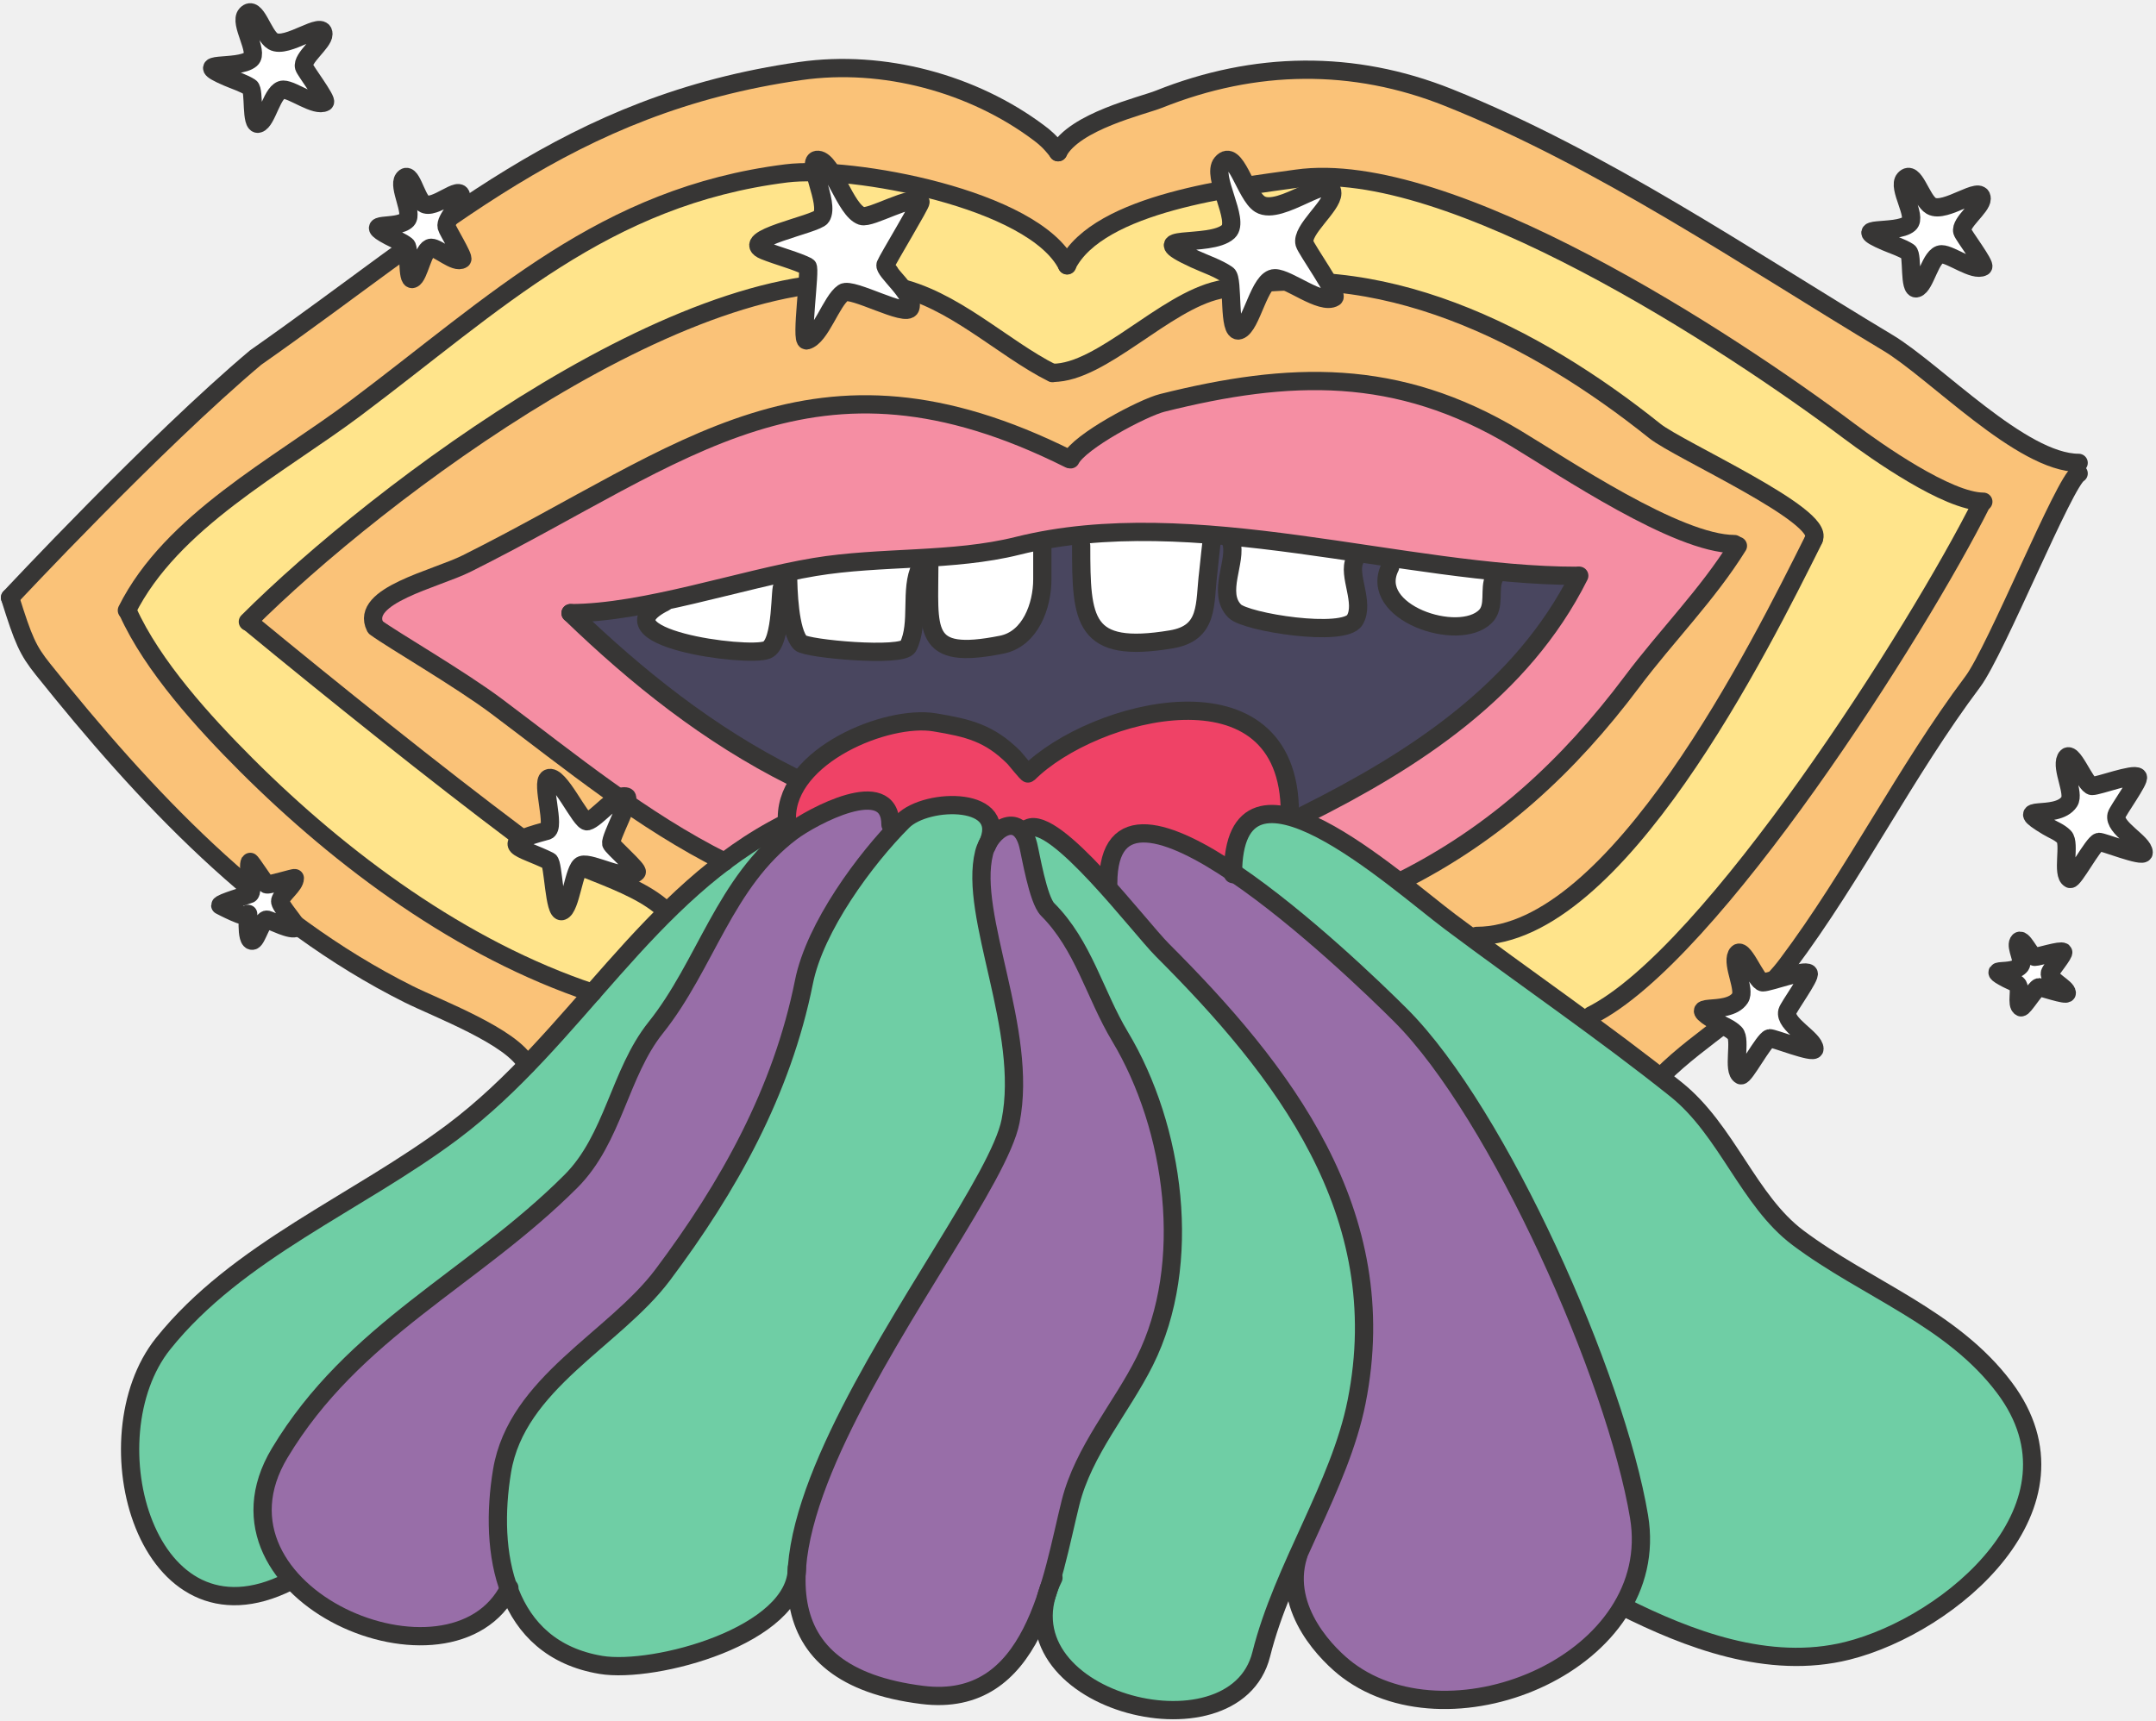
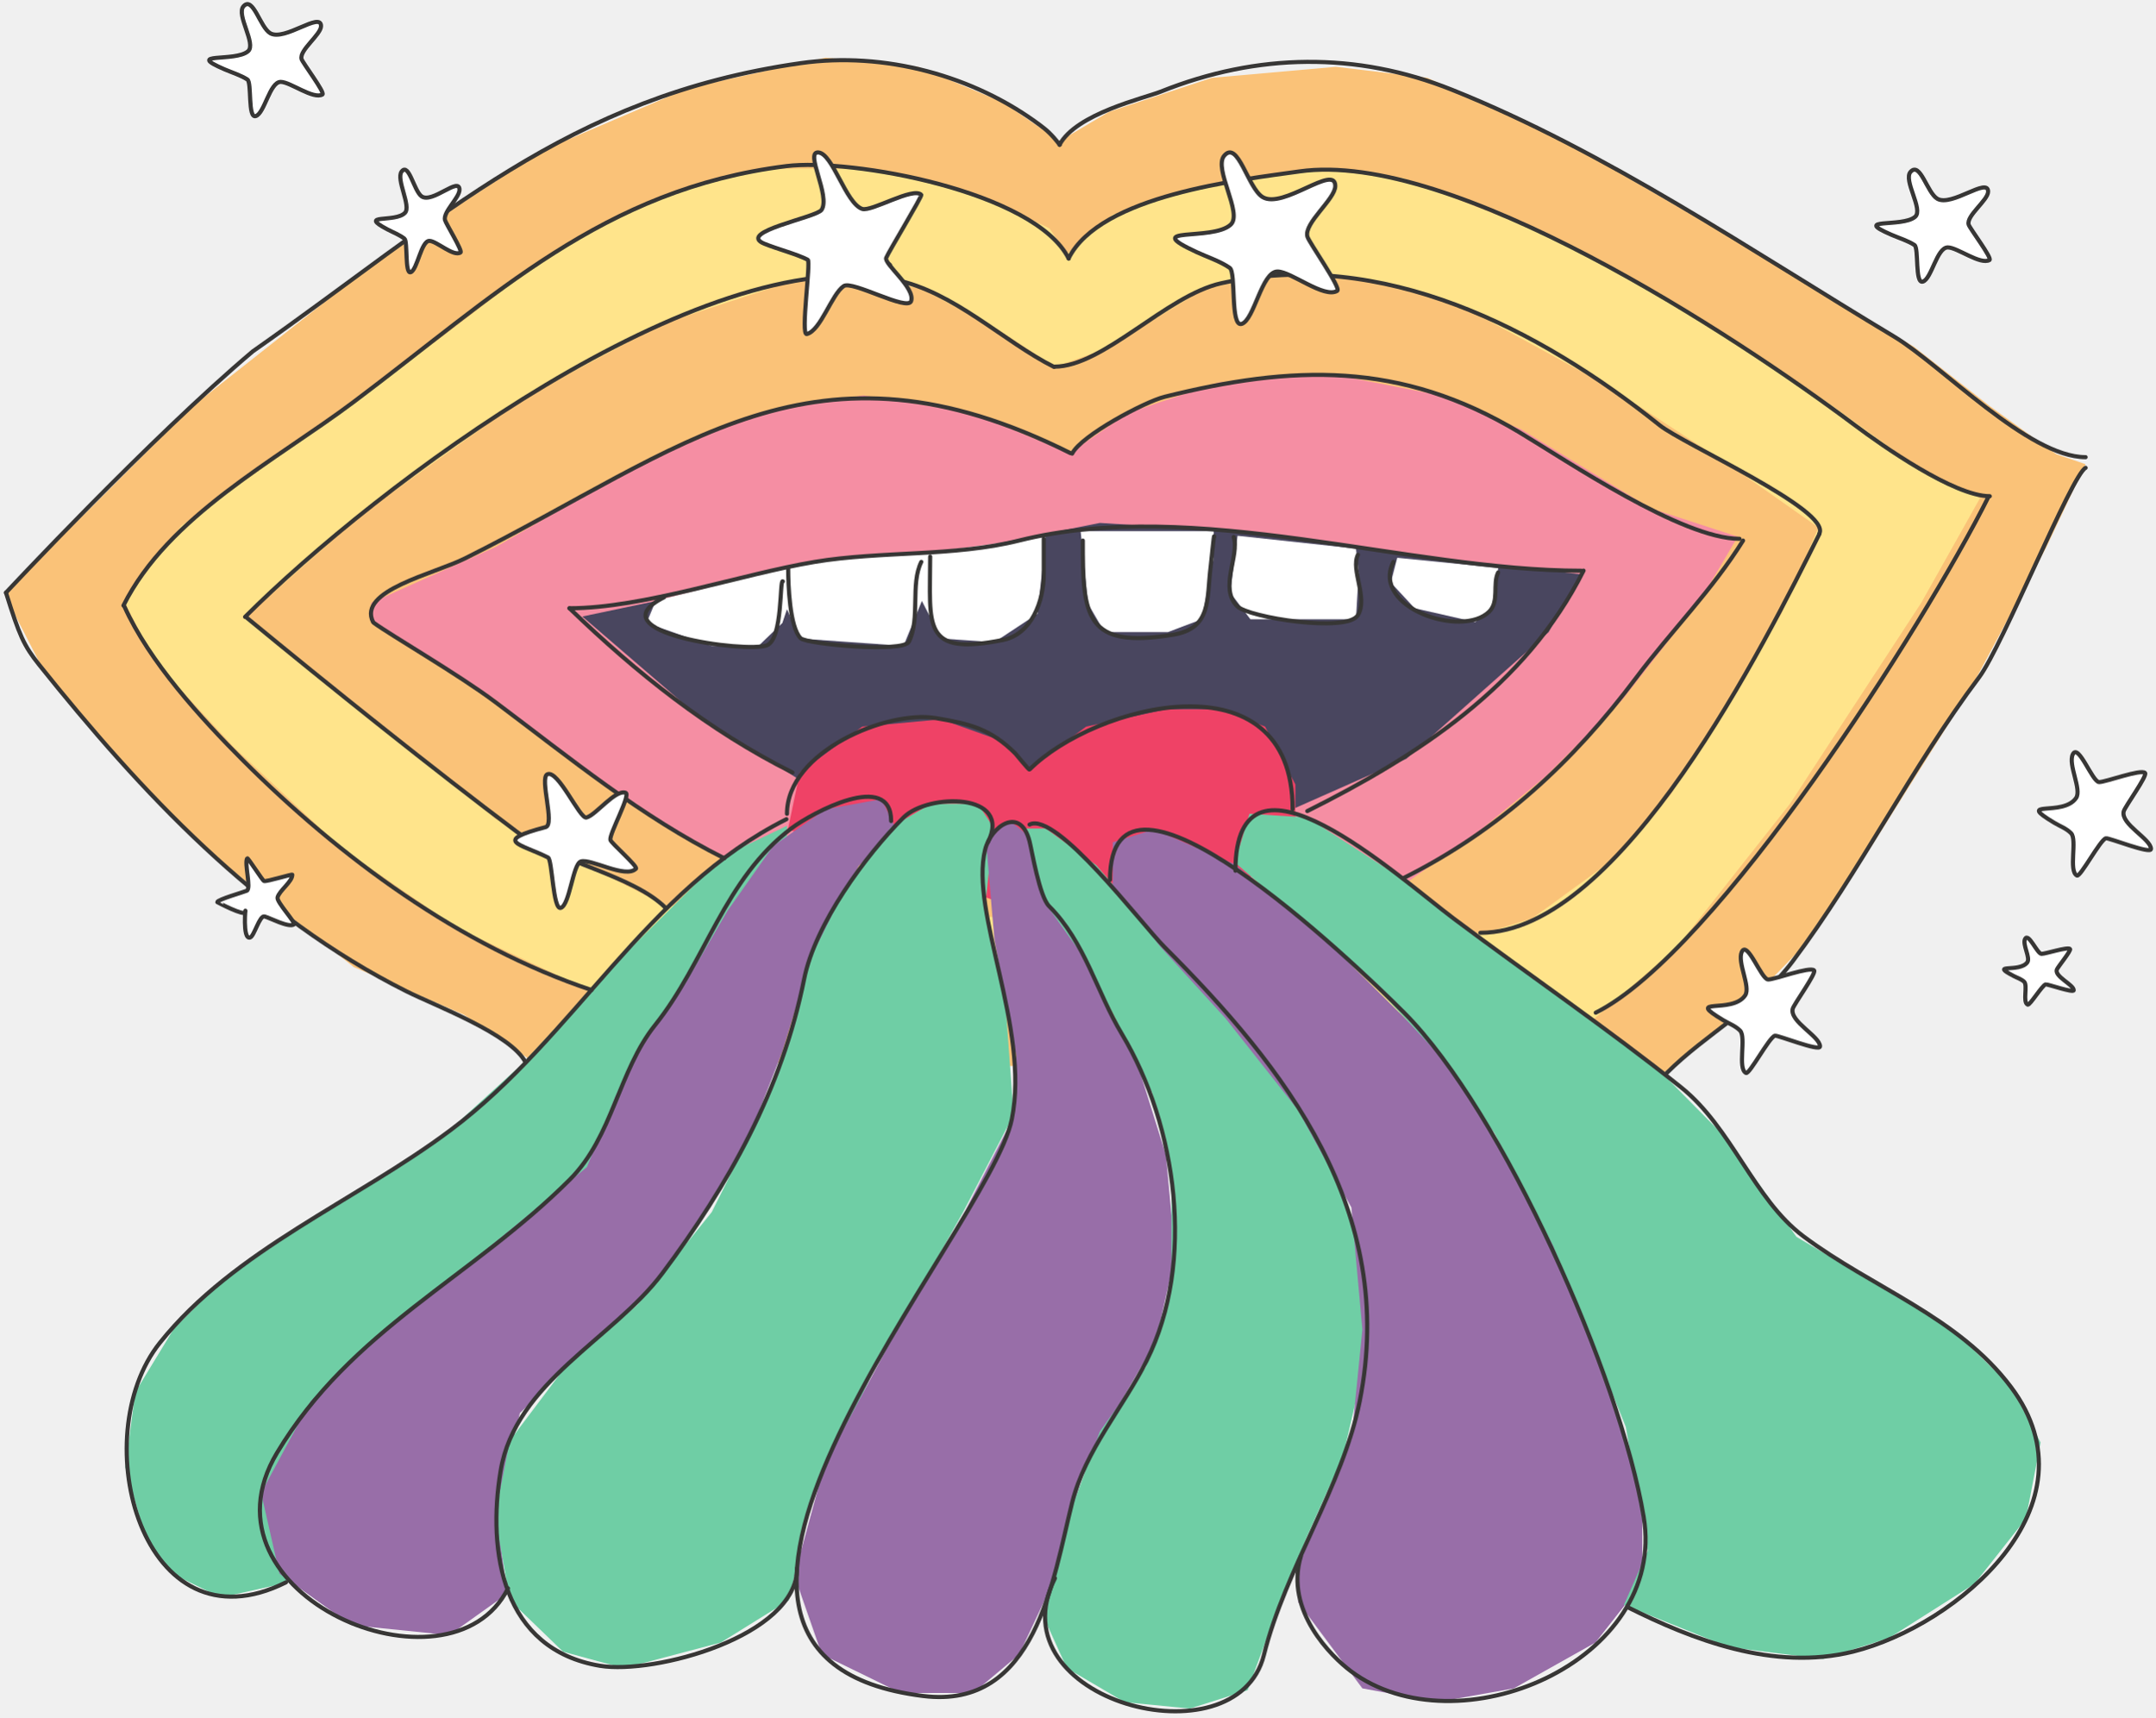
- <svg xmlns="http://www.w3.org/2000/svg" width="525" height="419" viewBox="0 0 525 419" fill="none">
-   <path d="M113.367 247.806L129.371 258.698L403.453 262.255L419.236 250.251L436.352 232.691L454.358 206.905L478.142 169.116L496.592 134.661L506.151 114.433L499.038 111.988L483.033 100.429L464.583 85.98L427.461 63.751L382.781 37.743L346.77 20.849L324.541 18.182L294.532 20.849L269.636 29.074L257.632 36.187L244.072 26.851L223.4 18.182L200.948 15.959L167.827 23.295L132.483 38.41L96.028 62.195L47.347 100.651L22.895 125.103L2 145.776L10.892 163.114L30.231 186.455L50.904 207.794L86.692 236.247L113.367 247.806Z" fill="#FAC278" />
-   <path d="M111.588 226.689L142.709 241.36L387.226 248.695L407.232 231.357L434.574 196.68L466.361 147.999L480.588 122.658L465.25 115.1L444.132 99.762L415.679 80.867L379.668 60.417L340.768 45.079L319.428 43.078L294.754 46.413L270.525 53.97L259.41 63.529L255.187 57.305L239.849 49.969L212.285 42.856H186.722L163.382 48.636L136.04 62.195L108.699 83.09L74.688 108.209L44.902 129.326L31.12 147.776L38.678 162.447L57.572 182.898L83.58 207.35L111.588 226.689Z" fill="#FFE48B" />
-   <path d="M121.147 200.459L162.27 221.354L359.885 228.245L372.111 224.466L391.672 210.239L405.676 194.457L432.573 150.444L441.465 129.771L421.236 115.544L390.561 95.538L355.217 76.199L333.432 69.975L310.759 67.752L292.309 72.198L268.969 86.425L256.521 90.87L242.961 81.979L224.733 72.198L207.172 67.752L189.834 71.087L161.381 80.423L127.815 98.428L88.47 126.659L60.907 151.111L67.797 156.89L121.147 200.459Z" fill="#FAC278" />
-   <path d="M144.042 190.011L175.83 210.017L340.768 216.463L359.218 203.348L375.445 190.011L393.895 171.561L413.012 147.109L421.903 131.994L400.786 125.103L369.443 105.986L349.882 97.761L323.652 92.649L296.088 94.649L274.304 101.985L260.077 111.766L236.515 101.985L210.062 97.761L184.721 101.985L155.379 114.655L121.147 134.439L90.915 147.999V152.444L102.252 159.78L121.147 171.561L144.042 190.011Z" fill="#F58EA3" />
-   <path d="M312.537 198.68L200.948 194.901L169.161 174.673L142.042 151.333L190.501 141.108L226.289 136.884L267.413 128.659L302.757 130.882L347.437 136.884L383.892 141.108L376.112 155.112L341.657 185.788L312.537 198.68Z" fill="#49465F" />
-   <path d="M194.724 189.122L191.835 202.904L249.407 222.688L314.76 212.685V192.012L307.425 178.008L296.755 173.784H283.64L264.078 178.008L250.519 188.011L243.85 181.564L228.957 176.229L209.84 178.008L194.724 189.122Z" fill="#EF4266" />
-   <path d="M176.274 209.35L191.612 202.015V218.464L71.354 385.181L54.46 388.96L43.123 383.402L36.233 374.289L31.342 357.395L33.787 339.167L43.123 323.829L54.46 312.492L74.244 298.933L107.587 277.815L127.371 259.81L150.044 235.358L176.274 209.35Z" fill="#6FCEA5" />
-   <path d="M214.508 195.568L217.842 202.459L208.951 211.795L197.614 233.58L190.501 256.698L181.387 280.038L160.492 312.714L144.487 327.163L126.926 344.279L121.147 367.398L123.814 388.07L109.81 398.073L86.025 395.628L68.687 383.18L64.241 363.619L76.244 341.39L93.138 325.607L121.147 302.712L143.153 284.706L150.044 267.59L157.158 253.363L166.938 240.248L177.164 222.688L188.278 206.905L200.948 198.014L214.508 195.568Z" fill="#986EA8" />
-   <path d="M237.848 196.68L241.627 202.459L239.627 221.576L244.517 244.694L246.518 272.036L234.292 295.598L212.73 333.832L197.614 365.397L192.057 389.626L175.607 399.852L152.045 406.076L137.374 402.075L124.481 389.626L120.924 369.176L124.481 350.948L137.374 333.832L155.379 318.049L173.385 295.598L185.166 272.036L193.391 250.474L197.169 234.469L204.505 219.576L216.731 202.459L226.512 196.68H237.848Z" fill="#6FCEA5" />
-   <path d="M245.406 200.681L239.849 206.016L241.849 229.578L247.184 257.809L246.295 272.925L234.736 295.376L220.287 320.272L200.726 356.728L193.391 383.625L200.059 402.741L219.176 412.077H236.737L247.851 402.741L254.965 387.626L264.301 355.616L280.972 326.941L285.64 306.046L283.417 281.816L276.749 260.477L262.522 231.579L253.853 219.798L250.074 204.46L245.406 200.681Z" fill="#986EA8" />
-   <path d="M254.298 202.682H249.185L254.298 220.909L262.522 232.468L270.525 247.362L280.083 266.701L284.751 287.151V313.381L278.527 333.165L267.413 348.725L259.41 370.51L253.853 393.85L259.41 406.076L273.414 414.3L289.197 415.856L303.201 411.411L308.758 396.295L317.428 374.511L326.319 354.727L332.099 329.608L330.098 303.823L323.874 284.484L307.647 258.698L286.085 234.247L266.524 211.573L254.298 202.682Z" fill="#6FCEA5" />
-   <path d="M270.525 206.016V216.686L282.084 231.357L297.866 248.695L315.427 270.924L328.32 294.487L330.987 324.051L328.32 350.726L315.427 379.623V390.071L330.987 410.966L348.993 414.3L367.665 410.966L387.449 399.852L398.785 385.403V366.731L390.783 337.388L377.668 303.823L352.772 260.032L323.874 231.357L300.089 211.351L280.528 202.904L270.525 206.016Z" fill="#986EA8" />
-   <path d="M303.646 199.125L300.089 210.906L319.651 227.8L334.544 241.36L349.215 257.142L362.997 276.481L377.223 303.823L394.784 347.614L400.119 377.623L394.34 390.738L419.68 400.963L442.576 403.853L458.581 398.74L479.254 385.625L491.702 369.843L495.259 351.393L487.923 337.611L473.697 323.829L436.13 301.6L419.458 278.037L402.564 260.921L370.332 237.136L342.102 215.797L317.65 200.014L303.646 199.125Z" fill="#6FCEA5" />
-   <path d="M157.602 152.889L159.825 147.554L185.833 140.885L201.615 137.551L223.177 136.217L254.298 131.994L252.297 150.666L241.849 157.557L228.957 156.668L224.289 147.554L219.843 158.446L194.724 156.668L191.612 149.555L190.501 152.889L184.721 158.446H173.385L157.602 152.889Z" fill="white" />
-   <path d="M264.523 148.221L262.745 130.66H294.976V137.106L292.087 152L283.862 155.112H268.524L264.523 148.221Z" fill="white" />
-   <path d="M298.978 145.553L300.756 131.771L329.431 134.884L330.098 140.663L329.431 152H303.868L298.978 145.553Z" fill="white" />
-   <path d="M337.878 143.108L339.434 137.106L363.886 139.552L362.33 149.332L358.329 152.667L343.658 149.332L337.878 143.108Z" fill="white" />
-   <path d="M91.36 152.667C87.538 145.023 106.02 141.061 113.664 137.238C166.889 110.626 197.902 80.567 260.299 111.766" stroke="#373635" stroke-width="4.446" stroke-miterlimit="10" stroke-linecap="round" stroke-linejoin="round" />
-   <path d="M91.582 152.889C95.471 155.76 112.038 165.36 120.973 172.061C139.038 185.609 156.292 199.823 176.43 209.892" stroke="#373635" stroke-width="4.446" stroke-miterlimit="10" stroke-linecap="round" stroke-linejoin="round" />
-   <path d="M260.692 111.874C262.896 107.465 278.302 99.303 283.046 98.117C313.991 90.382 340.15 89.388 369.025 106.715C380.656 113.694 408.393 132.509 422.335 132.509" stroke="#373635" stroke-width="4.446" stroke-miterlimit="10" stroke-linecap="round" stroke-linejoin="round" />
-   <path d="M423.193 132.939C415.746 144.904 405.838 154.785 397.403 166.042C381.963 186.626 364.144 203.091 341.084 214.621" stroke="#373635" stroke-width="4.446" stroke-miterlimit="10" stroke-linecap="round" stroke-linejoin="round" />
-   <path d="M138.93 149.332C156.817 149.332 180.531 141.069 198.356 138.098C214.42 135.421 232.061 136.873 247.794 132.939C290.568 122.246 341.919 140.248 384.074 140.248" stroke="#373635" stroke-width="4.446" stroke-miterlimit="10" stroke-linecap="round" stroke-linejoin="round" />
-   <path d="M138.93 149.332C155.129 164.97 172.62 178.959 192.946 189.122" stroke="#373635" stroke-width="4.446" stroke-miterlimit="10" stroke-linecap="round" stroke-linejoin="round" />
-   <path d="M317.65 198.458C344.316 185.126 370.568 168.199 384.559 140.218" stroke="#373635" stroke-width="4.446" stroke-miterlimit="10" stroke-linecap="round" stroke-linejoin="round" />
-   <path d="M226.299 136.809C226.299 153.646 224.141 160.971 243.925 157.014C250.906 155.618 253.813 147.54 253.813 141.108C253.813 138.828 253.813 131.834 253.813 132.509" stroke="#373635" stroke-width="4.446" stroke-miterlimit="10" stroke-linecap="round" stroke-linejoin="round" />
-   <path d="M263.271 132.939C263.271 151.187 263.721 159.304 285.196 155.724C294.484 154.176 293.255 147.138 294.224 139.388C294.427 137.761 295.084 130.692 295.084 132.079" stroke="#373635" stroke-width="4.446" stroke-miterlimit="10" stroke-linecap="round" stroke-linejoin="round" />
-   <path d="M299.813 132.08C301.312 136.578 296.21 144.383 300.672 148.846C303.397 151.571 327.288 155.358 329.907 150.995C332.419 146.809 328.084 140.02 329.907 136.379" stroke="#373635" stroke-width="4.446" stroke-miterlimit="10" stroke-linecap="round" stroke-linejoin="round" />
-   <path d="M224.15 138.098C221.451 143.496 223.964 151.797 221.14 157.444C219.775 160.175 196.361 158.029 194.916 156.584C192.245 153.913 191.907 143.52 191.907 139.818" stroke="#373635" stroke-width="4.446" stroke-miterlimit="10" stroke-linecap="round" stroke-linejoin="round" />
-   <path d="M190.617 142.827C189.799 142.009 190.666 156.737 186.748 158.304C181.924 160.233 144.733 155.237 161.814 146.696" stroke="#373635" stroke-width="4.446" stroke-miterlimit="10" stroke-linecap="round" stroke-linejoin="round" />
-   <path d="M338.505 138.098C332.966 149.174 355.208 156.648 361.716 150.136C364.197 147.658 362.481 143.455 363.868 140.678" stroke="#373635" stroke-width="4.446" stroke-miterlimit="10" stroke-linecap="round" stroke-linejoin="round" />
-   <path d="M191.612 199.125C191.612 183.998 215.938 173.988 227.589 175.93C235.853 177.307 240.923 178.516 246.935 184.528C247.25 184.844 250.204 188.567 250.374 188.397C266.135 172.635 314.093 160.209 314.093 198.014" stroke="#373635" stroke-width="4.446" stroke-miterlimit="10" stroke-linecap="round" stroke-linejoin="round" />
-   <path d="M250.374 205.808C248.139 197.077 241.019 202.173 239.626 207.743C235.807 223.018 250.51 250.912 246.075 273.088C240.635 300.284 146.965 403.106 224.58 412.807C251.913 416.225 256.03 384.593 260.692 365.947C263.852 353.304 273.056 342.937 278.747 331.555C290.645 307.76 286.051 274.656 272.729 252.453C266.564 242.178 263.842 230.239 255.103 221.5C252.76 219.157 250.933 207.994 250.374 205.808Z" stroke="#373635" stroke-width="4.446" stroke-miterlimit="10" stroke-linecap="round" stroke-linejoin="round" />
-   <path d="M256.521 384.291C241.687 413.956 300.498 429.407 307.122 402.919C312.386 381.863 326.226 362.002 330.334 341.443C339.572 295.254 312.173 260.512 283.046 231.387C277.421 225.762 256.91 198.455 250.374 201.724" stroke="#373635" stroke-width="4.446" stroke-miterlimit="10" stroke-linecap="round" stroke-linejoin="round" />
-   <path d="M269.858 215.13C269.858 178.614 328.587 234.796 341.084 247.294C365.029 271.238 393.477 335.539 399.119 369.386C404.965 404.453 353.923 426.091 328.186 406.787C323.638 403.377 312.084 392.199 316.094 378.956" stroke="#373635" stroke-width="4.446" stroke-miterlimit="10" stroke-linecap="round" stroke-linejoin="round" />
-   <path d="M300.24 212.902C300.24 178.358 339.697 214.441 353.123 224.509C371.342 238.174 390.547 251.269 408.148 265.35C420.516 275.246 425.749 292.416 437.81 301.462C454.558 314.02 475.27 320.884 488.11 338.003C509.583 366.632 475.061 395.756 449.849 402.061C430.568 406.88 410.802 399.087 395.251 391.311" stroke="#373635" stroke-width="4.446" stroke-miterlimit="10" stroke-linecap="round" stroke-linejoin="round" />
-   <path d="M240.293 206.016C246.342 193.92 225.737 194.118 219.85 200.004C210.614 209.242 198.438 225.814 195.776 239.126C190.419 265.909 177.382 289.159 161.384 310.49C149.582 326.225 125.83 336.801 122.263 358.209C118.97 377.967 122.68 401.554 146.337 405.498C159.334 407.663 194.057 398.377 194.057 381.846" stroke="#373635" stroke-width="4.446" stroke-miterlimit="10" stroke-linecap="round" stroke-linejoin="round" />
-   <path d="M216.841 200.864C216.841 188.461 197.566 198.984 192.767 202.584C176.429 214.837 171.877 235.037 159.664 250.303C150.833 261.342 149.389 277.345 139.029 287.705C115.183 311.551 86.051 323.983 68.095 353.91C47.401 388.4 110.045 414.722 124.037 386.737" stroke="#373635" stroke-width="4.446" stroke-miterlimit="10" stroke-linecap="round" stroke-linejoin="round" />
-   <path d="M70.245 385.293C35.527 402.652 21.42 350.132 39.721 327.256C57.832 304.617 87.046 293.052 110.225 275.667C140.238 253.158 157.508 217.419 191.477 200.434" stroke="#373635" stroke-width="4.446" stroke-miterlimit="10" stroke-linecap="round" stroke-linejoin="round" />
-   <path d="M359.569 227.948C393.704 227.948 428.652 157.397 441.687 131.327" stroke="#373635" stroke-width="4.446" stroke-miterlimit="10" stroke-linecap="round" stroke-linejoin="round" />
-   <path d="M60.684 151.555C80.912 168.227 106.198 188.494 126.132 203.444C136.006 210.849 154.211 213.897 162.243 221.93" stroke="#373635" stroke-width="4.446" stroke-miterlimit="10" stroke-linecap="round" stroke-linejoin="round" />
-   <path d="M60.356 151.425C91.819 119.963 170.605 60.325 217.701 69.744C232.046 72.613 244.031 84.736 256.298 90.87" stroke="#373635" stroke-width="4.446" stroke-miterlimit="10" stroke-linecap="round" stroke-linejoin="round" />
-   <path d="M256.392 90.809C268.256 90.809 283.469 73.567 296.803 70.603C335.815 61.934 373.889 81.714 402.991 104.996C408.73 109.589 444.51 125.565 441.683 131.22" stroke="#373635" stroke-width="4.446" stroke-miterlimit="10" stroke-linecap="round" stroke-linejoin="round" />
-   <path d="M259.855 64.64C251.707 48.344 207.131 40.273 191.477 42.23C147.047 47.784 120.82 73.728 86.58 99.407C67.661 113.597 41.755 126.951 30.898 148.665" stroke="#373635" stroke-width="4.446" stroke-miterlimit="10" stroke-linecap="round" stroke-linejoin="round" />
-   <path d="M31.12 148.888C37.101 162.23 49.772 176.093 59.927 186.248C83.219 209.541 112.502 231.217 144.265 241.804" stroke="#373635" stroke-width="4.446" stroke-miterlimit="10" stroke-linecap="round" stroke-linejoin="round" />
-   <path d="M259.832 64.585C267.507 49.234 301.463 45.556 315.72 43.52C352.74 38.231 421.254 83.228 450.281 104.996C456.909 109.969 474.297 122.192 482.953 122.192" stroke="#373635" stroke-width="4.446" stroke-miterlimit="10" stroke-linecap="round" stroke-linejoin="round" />
-   <path d="M482.588 122.435C467.046 153.52 416.8 232.65 387.511 247.294" stroke="#373635" stroke-width="4.446" stroke-miterlimit="10" stroke-linecap="round" stroke-linejoin="round" />
-   <path d="M257.682 37.071C255.632 34.409 254.351 33.391 252.953 32.342C236.974 20.358 215.167 14.403 194.917 17.296C138.318 25.381 108.254 54.86 62.24 87.091C37.734 107.735 2.445 145.553 2.445 145.553" stroke="#373635" stroke-width="4.446" stroke-miterlimit="10" stroke-linecap="round" stroke-linejoin="round" />
-   <path d="M2.445 145.553C5.711 155.969 6.761 158.374 10.488 163.033C35.032 193.714 63.203 223.998 99.478 242.135C106.408 245.6 124.872 252.513 128.281 259.331" stroke="#373635" stroke-width="4.446" stroke-miterlimit="10" stroke-linecap="round" stroke-linejoin="round" />
-   <path d="M257.632 37.077C261.633 29.519 278.168 25.782 282.186 24.174C305.571 14.82 329.565 14.494 352.691 23.744C390.094 38.705 425.429 62.917 459.737 83.501C471.26 90.415 492.271 112.734 506.164 112.734" stroke="#373635" stroke-width="4.446" stroke-miterlimit="10" stroke-linecap="round" stroke-linejoin="round" />
-   <path d="M506.164 115.314C502.799 116.996 486.06 158.457 480.374 166.042C463.969 187.911 451.508 213.125 435.232 234.827C426.918 245.91 414.274 252.343 404.707 261.91" stroke="#373635" stroke-width="4.446" stroke-miterlimit="10" stroke-linecap="round" stroke-linejoin="round" />
-   <path d="M215.694 65.68C220.435 67.291 206.382 70.238 201.384 70.238L215.694 65.68Z" fill="white" />
-   <path d="M215.694 65.68C220.435 67.291 206.382 70.238 201.384 70.238" stroke="#373635" stroke-width="4.446" stroke-miterlimit="10" stroke-linecap="round" stroke-linejoin="round" />
-   <path d="M199.212 38.925C202.725 39.197 205.825 51.238 209.833 52.599C212.047 53.352 222.187 47.188 224.142 49.181C224.424 49.467 216.193 63.056 215.646 64.451C215.065 65.931 222.74 71.703 221.683 74.934C220.849 77.485 207.428 69.883 205.361 71.288C202.418 73.287 199.81 82.046 196.417 82.911C194.859 83.307 197.46 65.324 196.641 64.906C193.916 63.517 189.327 62.334 186.132 61.032C179.214 58.211 198.782 54.681 199.995 52.827C202.203 49.452 195.832 38.664 199.212 38.925Z" fill="white" stroke="#373635" stroke-width="4.446" stroke-miterlimit="10" stroke-linecap="round" stroke-linejoin="round" />
-   <path d="M297.526 39.706C294.843 42.842 302.063 53.665 299.094 56.407C294.644 60.515 276.884 56.62 290.893 63.087C293.483 64.283 296.577 65.296 298.852 66.873C300.445 67.976 298.936 81.32 301.747 80.455C304.811 79.512 306.602 67.763 310.43 67.763C313.72 67.763 321.745 74.383 324.901 72.439C325.928 71.806 318.046 60.699 317.668 59.301C316.779 56.021 324.421 50.253 324.421 47.055C324.421 41.564 311.759 52.772 306.811 49.727C303.237 47.526 300.854 35.816 297.526 39.706Z" fill="white" stroke="#373635" stroke-width="4.446" stroke-miterlimit="10" stroke-linecap="round" stroke-linejoin="round" />
-   <path d="M463.778 43.604C461.906 45.652 466.943 52.718 464.872 54.509C461.769 57.191 449.369 54.648 459.15 58.871C460.955 59.652 463.116 60.314 464.703 61.342C465.819 62.063 464.761 70.777 466.726 70.212C468.864 69.596 470.113 61.924 472.785 61.924C475.079 61.924 480.681 66.246 482.886 64.978C483.606 64.564 478.102 57.311 477.836 56.399C477.218 54.257 482.548 50.491 482.548 48.402C482.548 44.817 473.714 52.136 470.26 50.147C467.766 48.71 466.103 41.063 463.778 43.604Z" fill="white" stroke="#373635" stroke-width="4.446" stroke-miterlimit="10" stroke-linecap="round" stroke-linejoin="round" />
-   <path d="M59.982 3.513C58.109 5.561 63.149 12.627 61.076 14.418C57.971 17.1 45.574 14.557 55.352 18.779C57.16 19.561 59.32 20.223 60.908 21.251C62.021 21.972 60.967 30.685 62.928 30.121C65.068 29.505 66.319 21.833 68.989 21.833C71.284 21.833 76.886 26.155 79.091 24.886C79.808 24.473 74.304 17.22 74.04 16.308C73.42 14.166 78.754 10.4 78.754 8.311C78.754 4.725 69.918 12.045 66.464 10.056C63.968 8.619 62.306 0.972 59.982 3.513Z" fill="white" stroke="#373635" stroke-width="4.446" stroke-miterlimit="10" stroke-linecap="round" stroke-linejoin="round" />
-   <path d="M98.268 43.561C96.87 45.437 100.634 51.91 99.086 53.55C96.766 56.008 87.506 53.678 94.81 57.546C96.161 58.261 97.773 58.868 98.96 59.81C99.791 60.471 99.004 68.453 100.469 67.935C102.068 67.371 103.002 60.343 104.996 60.343C106.711 60.343 110.895 64.303 112.541 63.14C113.078 62.761 108.966 56.118 108.769 55.282C108.306 53.319 112.29 49.87 112.29 47.957C112.29 44.672 105.69 51.377 103.11 49.555C101.246 48.238 100.004 41.234 98.268 43.561Z" fill="white" stroke="#373635" stroke-width="4.446" stroke-miterlimit="10" stroke-linecap="round" stroke-linejoin="round" />
-   <path d="M422.895 232.544C421.699 235.025 425.104 241.006 423.708 243.096C420.583 247.79 408.722 243.312 418.436 249.139C419.814 249.967 421.29 250.459 422.463 251.633C424.042 253.211 421.788 260.839 423.904 261.897C424.74 262.315 429.537 253.222 430.906 252.88C431.613 252.702 441.838 256.822 441.838 255.47C441.838 253.017 434.445 249.47 435.223 246.357C435.485 245.296 441.029 237.682 440.402 237.053C439.397 236.049 430.875 239.259 429.274 239.259C427.629 239.259 424.251 229.736 422.895 232.544Z" fill="white" stroke="#373635" stroke-width="4.446" stroke-miterlimit="10" stroke-linecap="round" stroke-linejoin="round" />
-   <path d="M503.057 184.721C501.856 187.201 505.266 193.182 503.87 195.272C500.745 199.966 488.883 195.488 498.597 201.315C499.976 202.144 501.452 202.635 502.625 203.809C504.203 205.387 501.95 213.015 504.066 214.073C504.902 214.492 509.699 205.398 511.068 205.056C511.775 204.879 522 208.999 522 207.646C522 205.194 514.602 201.647 515.385 198.533C515.647 197.472 521.191 189.858 520.564 189.229C519.559 188.225 511.032 191.435 509.436 191.435C507.791 191.435 504.412 181.913 503.057 184.721Z" fill="white" stroke="#373635" stroke-width="4.446" stroke-miterlimit="10" stroke-linecap="round" stroke-linejoin="round" />
-   <path d="M491.511 229.402C490.768 230.749 492.885 233.998 492.018 235.133C490.075 237.683 482.713 235.251 488.741 238.415C489.599 238.865 490.515 239.132 491.244 239.77C492.227 240.628 490.826 244.771 492.138 245.345C492.658 245.572 495.641 240.633 496.486 240.448C496.93 240.351 503.279 242.589 503.279 241.854C503.279 240.522 498.686 238.595 499.171 236.905C499.335 236.328 502.776 232.193 502.385 231.851C501.763 231.305 496.468 233.049 495.476 233.049C494.454 233.049 492.355 227.877 491.511 229.402Z" fill="white" stroke="#373635" stroke-width="4.446" stroke-miterlimit="10" stroke-linecap="round" stroke-linejoin="round" />
-   <path d="M60.415 222.911C60.571 220.822 59.601 229.748 61.588 229.085C62.564 228.76 63.863 223.684 65.057 223.983C66.351 224.307 70.908 226.783 72.199 225.922C72.74 225.561 67.949 220.476 68.22 219.391C68.641 217.707 71.791 215.61 71.791 213.88C71.791 213.674 65.645 215.583 64.955 215.41C64.595 215.32 61.033 209.661 60.874 209.9C60.104 211.056 61.922 217.182 60.772 217.758C60.227 218.03 53.63 219.904 53.63 220.513C53.63 220.526 60.329 224.063 60.415 222.911Z" fill="white" stroke="#373635" stroke-width="4.446" stroke-miterlimit="10" stroke-linecap="round" stroke-linejoin="round" />
-   <path d="M133.155 202.348C135.443 201.743 131.664 190.507 133.542 189.568C136.133 188.272 141.431 200.424 143.03 200.025C145.329 199.45 149.999 193.182 152.519 194.022C153.873 194.473 148.543 203.966 148.839 205.446C148.984 206.172 155.568 211.886 155.036 212.417C152.533 214.92 144.067 209.878 141.675 210.675C139.753 211.315 138.99 221.187 136.834 221.906C134.924 222.543 134.775 210.226 133.736 209.706C127.013 206.345 120.158 205.785 133.155 202.348Z" fill="white" stroke="#373635" stroke-width="4.446" stroke-miterlimit="10" stroke-linecap="round" stroke-linejoin="round" />
+ <svg xmlns="http://www.w3.org/2000/svg" width="522" height="416" viewBox="0 0 522 416" fill="none">
+   <path d="M112.367 245.806L128.371 256.698L402.453 260.255L418.236 248.251L435.352 230.691L453.358 204.905L477.142 167.116L495.592 132.661L505.151 112.433L498.038 109.988L482.033 98.429L463.583 83.98L426.461 61.751L381.781 35.743L345.77 18.849L323.541 16.182L293.532 18.849L268.636 27.074L256.632 34.187L243.072 24.851L222.4 16.182L199.948 13.959L166.827 21.295L131.483 36.41L95.028 60.195L46.347 98.651L21.895 123.103L1 143.776L9.892 161.114L29.231 184.455L49.904 205.794L85.692 234.247L112.367 245.806Z" fill="#FAC278" />
+   <path d="M110.588 224.689L141.709 239.36L386.226 246.695L406.232 229.357L433.574 194.68L465.361 145.999L479.588 120.658L464.25 113.1L443.132 97.762L414.679 78.867L378.668 58.417L339.768 43.079L318.428 41.078L293.754 44.413L269.525 51.97L258.41 61.529L254.187 55.305L238.849 47.969L211.285 40.856H185.722L162.382 46.636L135.04 60.195L107.699 81.09L73.688 106.209L43.902 127.326L30.12 145.776L37.678 160.447L56.572 180.898L82.58 205.35L110.588 224.689Z" fill="#FFE48B" />
+   <path d="M120.147 198.459L161.27 219.354L358.885 226.245L371.111 222.466L390.672 208.239L404.676 192.457L431.573 148.444L440.465 127.771L420.236 113.544L389.561 93.538L354.217 74.199L332.432 67.975L309.759 65.752L291.309 70.198L267.969 84.425L255.521 88.87L241.961 79.979L223.733 70.198L206.172 65.752L188.834 69.087L160.381 78.423L126.815 96.428L87.47 124.659L59.907 149.111L66.797 154.89L120.147 198.459Z" fill="#FAC278" />
+   <path d="M143.042 188.011L174.83 208.017L339.768 214.463L358.218 201.348L374.445 188.011L392.895 169.561L412.012 145.109L420.903 129.994L399.786 123.103L368.443 103.986L348.882 95.761L322.652 90.649L295.088 92.649L273.304 99.985L259.077 109.766L235.515 99.985L209.062 95.761L183.721 99.985L154.379 112.655L120.147 132.439L89.915 145.999V150.444L101.252 157.78L120.147 169.561L143.042 188.011Z" fill="#F58EA3" />
+   <path d="M311.537 196.68L199.948 192.901L168.161 172.673L141.042 149.333L189.501 139.108L225.289 134.884L266.413 126.659L301.757 128.882L346.437 134.884L382.892 139.108L375.112 153.112L340.657 183.788L311.537 196.68Z" fill="#49465F" />
+   <path d="M193.724 187.122L190.835 200.904L248.407 220.688L313.76 210.685V190.012L306.425 176.008L295.755 171.784H282.64L263.078 176.008L249.519 186.011L242.85 179.564L227.957 174.229L208.84 176.008L193.724 187.122Z" fill="#EF4266" />
+   <path d="M175.274 207.35L190.612 200.015V216.464L70.354 383.181L53.46 386.96L42.123 381.402L35.233 372.289L30.342 355.395L32.787 337.167L42.123 321.829L53.46 310.492L73.244 296.933L106.587 275.815L126.371 257.81L149.044 233.358L175.274 207.35Z" fill="#6FCEA5" />
+   <path d="M213.508 193.568L216.842 200.459L207.951 209.795L196.614 231.58L189.501 254.698L180.387 278.038L159.492 310.714L143.487 325.163L125.926 342.279L120.147 365.398L122.814 386.07L108.81 396.073L85.025 393.628L67.687 381.18L63.241 361.619L75.244 339.39L92.138 323.607L120.147 300.712L142.153 282.706L149.044 265.59L156.158 251.363L165.938 238.248L176.164 220.688L187.278 204.905L199.948 196.014L213.508 193.568Z" fill="#986EA8" />
+   <path d="M236.848 194.68L240.627 200.459L238.627 219.576L243.517 242.694L245.518 270.036L233.292 293.598L211.73 331.832L196.614 363.397L191.057 387.626L174.607 397.852L151.045 404.076L136.374 400.075L123.481 387.626L119.924 367.176L123.481 348.948L136.374 331.832L154.379 316.049L172.385 293.598L184.166 270.036L192.391 248.474L196.169 232.469L203.505 217.576L215.731 200.459L225.512 194.68H236.848Z" fill="#6FCEA5" />
+   <path d="M244.406 198.681L238.849 204.016L240.849 227.578L246.184 255.809L245.295 270.925L233.736 293.376L219.287 318.272L199.726 354.728L192.391 381.625L199.059 400.741L218.176 410.077H235.737L246.851 400.741L253.965 385.626L263.301 353.616L279.972 324.941L284.64 304.046L282.417 279.816L275.749 258.477L261.522 229.579L252.853 217.798L249.074 202.46L244.406 198.681Z" fill="#986EA8" />
+   <path d="M253.298 200.682H248.185L253.298 218.909L261.522 230.468L269.525 245.362L279.083 264.701L283.751 285.151V311.381L277.527 331.165L266.413 346.725L258.41 368.51L252.853 391.85L258.41 404.076L272.414 412.3L288.197 413.856L302.201 409.411L307.758 394.295L316.428 372.511L325.319 352.727L331.099 327.608L329.098 301.823L322.874 282.484L306.647 256.698L285.085 232.247L265.524 209.573L253.298 200.682Z" fill="#6FCEA5" />
+   <path d="M269.525 204.016V214.686L281.084 229.357L296.866 246.695L314.427 268.924L327.32 292.487L329.987 322.051L327.32 348.726L314.427 377.623V388.071L329.987 408.966L347.993 412.3L366.665 408.966L386.449 397.852L397.785 383.403V364.731L389.783 335.388L376.668 301.823L351.772 258.032L322.874 229.357L299.089 209.351L279.528 200.904L269.525 204.016Z" fill="#986EA8" />
+   <path d="M302.646 197.125L299.089 208.906L318.651 225.8L333.544 239.36L348.215 255.142L361.997 274.481L376.223 301.823L393.784 345.614L399.119 375.623L393.34 388.738L418.68 398.963L441.576 401.853L457.581 396.74L478.254 383.625L490.702 367.843L494.259 349.393L486.923 335.611L472.697 321.829L435.13 299.6L418.458 276.037L401.564 258.921L369.332 235.136L341.102 213.797L316.65 198.014L302.646 197.125Z" fill="#6FCEA5" />
+   <path d="M156.602 150.889L158.825 145.554L184.833 138.885L200.615 135.551L222.177 134.217L253.298 129.994L251.297 148.666L240.849 155.557L227.957 154.668L223.289 145.554L218.843 156.446L193.724 154.668L190.612 147.555L189.501 150.889L183.721 156.446H172.385L156.602 150.889Z" fill="white" />
+   <path d="M263.523 146.221L261.745 128.66H293.976V135.106L291.087 150L282.862 153.112H267.524L263.523 146.221Z" fill="white" />
+   <path d="M297.978 143.553L299.756 129.771L328.431 132.884L329.098 138.663L328.431 150H302.868L297.978 143.553Z" fill="white" />
+   <path d="M336.878 141.108L338.434 135.106L362.886 137.552L361.33 147.332L357.329 150.667L342.658 147.332L336.878 141.108Z" fill="white" />
+   <path d="M90.36 150.667C86.538 143.023 105.02 139.061 112.664 135.238C165.889 108.626 196.902 78.567 259.299 109.766" stroke="#373635" stroke-miterlimit="10" stroke-linecap="round" stroke-linejoin="round" />
+   <path d="M90.582 150.889C94.471 153.76 111.038 163.36 119.973 170.061C138.038 183.609 155.292 197.823 175.43 207.892" stroke="#373635" stroke-miterlimit="10" stroke-linecap="round" stroke-linejoin="round" />
+   <path d="M259.692 109.874C261.896 105.465 277.302 97.303 282.046 96.117C312.991 88.382 339.15 87.388 368.025 104.715C379.656 111.694 407.393 130.509 421.335 130.509" stroke="#373635" stroke-miterlimit="10" stroke-linecap="round" stroke-linejoin="round" />
+   <path d="M422.193 130.939C414.746 142.904 404.838 152.785 396.403 164.042C380.963 184.626 363.144 201.091 340.084 212.621" stroke="#373635" stroke-miterlimit="10" stroke-linecap="round" stroke-linejoin="round" />
+   <path d="M137.93 147.332C155.817 147.332 179.531 139.069 197.356 136.098C213.42 133.421 231.061 134.873 246.794 130.939C289.568 120.246 340.919 138.248 383.074 138.248" stroke="#373635" stroke-miterlimit="10" stroke-linecap="round" stroke-linejoin="round" />
+   <path d="M137.93 147.332C154.129 162.97 171.62 176.959 191.946 187.122" stroke="#373635" stroke-miterlimit="10" stroke-linecap="round" stroke-linejoin="round" />
+   <path d="M316.65 196.458C343.316 183.126 369.568 166.199 383.559 138.218" stroke="#373635" stroke-miterlimit="10" stroke-linecap="round" stroke-linejoin="round" />
+   <path d="M225.299 134.809C225.299 151.646 223.141 158.971 242.925 155.014C249.906 153.618 252.813 145.54 252.813 139.108C252.813 136.828 252.813 129.834 252.813 130.509" stroke="#373635" stroke-miterlimit="10" stroke-linecap="round" stroke-linejoin="round" />
+   <path d="M262.271 130.939C262.271 149.187 262.721 157.304 284.196 153.724C293.484 152.176 292.255 145.138 293.224 137.388C293.427 135.761 294.084 128.692 294.084 130.079" stroke="#373635" stroke-miterlimit="10" stroke-linecap="round" stroke-linejoin="round" />
+   <path d="M298.813 130.08C300.312 134.578 295.21 142.383 299.672 146.846C302.397 149.571 326.288 153.358 328.907 148.995C331.419 144.809 327.084 138.02 328.907 134.379" stroke="#373635" stroke-miterlimit="10" stroke-linecap="round" stroke-linejoin="round" />
+   <path d="M223.15 136.098C220.451 141.496 222.964 149.797 220.14 155.444C218.775 158.175 195.361 156.029 193.916 154.584C191.245 151.913 190.907 141.52 190.907 137.818" stroke="#373635" stroke-miterlimit="10" stroke-linecap="round" stroke-linejoin="round" />
+   <path d="M189.617 140.827C188.799 140.009 189.666 154.737 185.748 156.304C180.924 158.233 143.733 153.237 160.814 144.696" stroke="#373635" stroke-miterlimit="10" stroke-linecap="round" stroke-linejoin="round" />
+   <path d="M337.505 136.098C331.966 147.174 354.208 154.648 360.716 148.136C363.197 145.658 361.481 141.455 362.868 138.678" stroke="#373635" stroke-miterlimit="10" stroke-linecap="round" stroke-linejoin="round" />
+   <path d="M190.612 197.125C190.612 181.998 214.938 171.988 226.589 173.93C234.853 175.307 239.923 176.516 245.935 182.528C246.25 182.844 249.204 186.567 249.374 186.397C265.135 170.635 313.093 158.209 313.093 196.014" stroke="#373635" stroke-miterlimit="10" stroke-linecap="round" stroke-linejoin="round" />
+   <path d="M249.374 203.808C247.139 195.077 240.019 200.173 238.626 205.743C234.807 221.018 249.51 248.912 245.075 271.088C239.635 298.284 145.965 401.106 223.58 410.807C250.913 414.225 255.03 382.593 259.692 363.947C262.852 351.304 272.056 340.937 277.747 329.555C289.645 305.76 285.051 272.656 271.729 250.453C265.564 240.178 262.842 228.239 254.103 219.5C251.76 217.157 249.933 205.994 249.374 203.808Z" stroke="#373635" stroke-miterlimit="10" stroke-linecap="round" stroke-linejoin="round" />
+   <path d="M255.521 382.291C240.687 411.956 299.498 427.407 306.122 400.919C311.386 379.863 325.226 360.002 329.334 339.443C338.572 293.254 311.173 258.512 282.046 229.387C276.421 223.762 255.91 196.455 249.374 199.724" stroke="#373635" stroke-miterlimit="10" stroke-linecap="round" stroke-linejoin="round" />
+   <path d="M268.858 213.13C268.858 176.614 327.587 232.796 340.084 245.294C364.029 269.238 392.477 333.539 398.119 367.386C403.965 402.453 352.923 424.091 327.186 404.787C322.638 401.377 311.084 390.199 315.094 376.956" stroke="#373635" stroke-miterlimit="10" stroke-linecap="round" stroke-linejoin="round" />
+   <path d="M299.24 210.902C299.24 176.358 338.697 212.441 352.123 222.509C370.342 236.174 389.547 249.269 407.148 263.35C419.516 273.246 424.749 290.416 436.81 299.462C453.558 312.02 474.27 318.884 487.11 336.003C508.583 364.632 474.061 393.756 448.849 400.061C429.568 404.88 409.802 397.087 394.251 389.311" stroke="#373635" stroke-miterlimit="10" stroke-linecap="round" stroke-linejoin="round" />
+   <path d="M239.293 204.016C245.342 191.92 224.737 192.118 218.85 198.004C209.614 207.242 197.438 223.814 194.776 237.126C189.419 263.909 176.382 287.159 160.384 308.49C148.582 324.225 124.83 334.801 121.263 356.209C117.97 375.967 121.68 399.554 145.337 403.498C158.334 405.663 193.057 396.377 193.057 379.846" stroke="#373635" stroke-miterlimit="10" stroke-linecap="round" stroke-linejoin="round" />
+   <path d="M215.841 198.864C215.841 186.461 196.566 196.984 191.767 200.584C175.429 212.837 170.877 233.037 158.664 248.303C149.833 259.342 148.389 275.345 138.029 285.705C114.183 309.551 85.051 321.983 67.095 351.91C46.401 386.4 109.045 412.722 123.037 384.737" stroke="#373635" stroke-miterlimit="10" stroke-linecap="round" stroke-linejoin="round" />
+   <path d="M69.245 383.293C34.527 400.652 20.42 348.132 38.721 325.256C56.832 302.617 86.046 291.052 109.225 273.667C139.238 251.158 156.508 215.419 190.477 198.434" stroke="#373635" stroke-miterlimit="10" stroke-linecap="round" stroke-linejoin="round" />
+   <path d="M358.569 225.948C392.704 225.948 427.652 155.397 440.687 129.327" stroke="#373635" stroke-miterlimit="10" stroke-linecap="round" stroke-linejoin="round" />
+   <path d="M59.684 149.555C79.912 166.227 105.198 186.494 125.132 201.444C135.006 208.849 153.211 211.897 161.243 219.93" stroke="#373635" stroke-miterlimit="10" stroke-linecap="round" stroke-linejoin="round" />
+   <path d="M59.356 149.425C90.819 117.963 169.605 58.325 216.701 67.744C231.046 70.613 243.031 82.736 255.298 88.87" stroke="#373635" stroke-miterlimit="10" stroke-linecap="round" stroke-linejoin="round" />
+   <path d="M255.392 88.809C267.256 88.809 282.469 71.567 295.803 68.603C334.815 59.934 372.889 79.714 401.991 102.996C407.73 107.589 443.51 123.565 440.683 129.22" stroke="#373635" stroke-miterlimit="10" stroke-linecap="round" stroke-linejoin="round" />
+   <path d="M258.855 62.64C250.707 46.344 206.131 38.273 190.477 40.23C146.047 45.784 119.82 71.728 85.58 97.407C66.661 111.597 40.755 124.951 29.898 146.665" stroke="#373635" stroke-miterlimit="10" stroke-linecap="round" stroke-linejoin="round" />
+   <path d="M30.12 146.888C36.101 160.23 48.772 174.093 58.927 184.248C82.219 207.541 111.502 229.217 143.265 239.804" stroke="#373635" stroke-miterlimit="10" stroke-linecap="round" stroke-linejoin="round" />
+   <path d="M258.832 62.585C266.507 47.234 300.463 43.556 314.72 41.52C351.74 36.231 420.254 81.228 449.281 102.996C455.909 107.969 473.297 120.192 481.953 120.192" stroke="#373635" stroke-miterlimit="10" stroke-linecap="round" stroke-linejoin="round" />
+   <path d="M481.588 120.435C466.046 151.52 415.8 230.65 386.511 245.294" stroke="#373635" stroke-miterlimit="10" stroke-linecap="round" stroke-linejoin="round" />
+   <path d="M256.682 35.071C254.632 32.409 253.351 31.391 251.953 30.342C235.974 18.358 214.167 12.403 193.917 15.296C137.318 23.381 107.254 52.86 61.24 85.091C36.734 105.735 1.445 143.553 1.445 143.553" stroke="#373635" stroke-miterlimit="10" stroke-linecap="round" stroke-linejoin="round" />
+   <path d="M1.445 143.553C4.711 153.969 5.761 156.374 9.488 161.033C34.032 191.714 62.203 221.998 98.478 240.135C105.408 243.6 123.872 250.513 127.281 257.331" stroke="#373635" stroke-miterlimit="10" stroke-linecap="round" stroke-linejoin="round" />
+   <path d="M256.632 35.077C260.633 27.519 277.168 23.782 281.186 22.174C304.571 12.82 328.565 12.494 351.691 21.744C389.094 36.705 424.429 60.917 458.737 81.501C470.26 88.415 491.271 110.734 505.164 110.734" stroke="#373635" stroke-miterlimit="10" stroke-linecap="round" stroke-linejoin="round" />
+   <path d="M505.164 113.314C501.799 114.996 485.06 156.457 479.374 164.042C462.969 185.911 450.508 211.125 434.232 232.827C425.918 243.91 413.274 250.343 403.707 259.91" stroke="#373635" stroke-miterlimit="10" stroke-linecap="round" stroke-linejoin="round" />
+   <path d="M214.694 63.68C219.435 65.291 205.382 68.238 200.384 68.238L214.694 63.68Z" fill="white" />
+   <path d="M214.694 63.68C219.435 65.291 205.382 68.238 200.384 68.238" stroke="#373635" stroke-miterlimit="10" stroke-linecap="round" stroke-linejoin="round" />
+   <path d="M198.212 36.925C201.725 37.197 204.825 49.238 208.833 50.599C211.047 51.352 221.187 45.188 223.142 47.181C223.424 47.467 215.193 61.056 214.646 62.45C214.065 63.931 221.74 69.703 220.683 72.934C219.849 75.485 206.428 67.883 204.361 69.288C201.418 71.287 198.81 80.046 195.417 80.911C193.859 81.307 196.46 63.324 195.641 62.906C192.916 61.517 188.327 60.334 185.132 59.032C178.214 56.211 197.782 52.681 198.995 50.827C201.203 47.452 194.832 36.664 198.212 36.925Z" fill="white" stroke="#373635" stroke-miterlimit="10" stroke-linecap="round" stroke-linejoin="round" />
+   <path d="M296.526 37.706C293.843 40.842 301.063 51.665 298.094 54.407C293.644 58.515 275.884 54.62 289.893 61.087C292.483 62.283 295.577 63.297 297.852 64.873C299.445 65.976 297.936 79.32 300.747 78.455C303.811 77.512 305.602 65.763 309.43 65.763C312.72 65.763 320.745 72.383 323.901 70.439C324.928 69.806 317.046 58.699 316.668 57.301C315.779 54.021 323.421 48.253 323.421 45.055C323.421 39.564 310.759 50.772 305.811 47.727C302.237 45.526 299.854 33.816 296.526 37.706Z" fill="white" stroke="#373635" stroke-miterlimit="10" stroke-linecap="round" stroke-linejoin="round" />
+   <path d="M462.778 41.604C460.906 43.652 465.943 50.718 463.872 52.509C460.769 55.191 448.369 52.648 458.15 56.871C459.955 57.652 462.116 58.314 463.703 59.342C464.819 60.063 463.761 68.777 465.726 68.212C467.864 67.596 469.113 59.924 471.785 59.924C474.079 59.924 479.681 64.246 481.886 62.978C482.606 62.564 477.102 55.311 476.836 54.399C476.218 52.257 481.548 48.491 481.548 46.402C481.548 42.817 472.714 50.136 469.26 48.147C466.766 46.71 465.103 39.063 462.778 41.604Z" fill="white" stroke="#373635" stroke-miterlimit="10" stroke-linecap="round" stroke-linejoin="round" />
+   <path d="M58.982 1.513C57.109 3.561 62.149 10.627 60.076 12.418C56.971 15.1 44.574 12.557 54.352 16.779C56.16 17.561 58.32 18.223 59.908 19.251C61.021 19.972 59.967 28.685 61.928 28.121C64.068 27.505 65.319 19.833 67.989 19.833C70.284 19.833 75.886 24.155 78.091 22.886C78.808 22.473 73.304 15.22 73.04 14.308C72.42 12.166 77.754 8.4 77.754 6.311C77.754 2.725 68.918 10.045 65.464 8.056C62.968 6.619 61.306 -1.028 58.982 1.513Z" fill="white" stroke="#373635" stroke-miterlimit="10" stroke-linecap="round" stroke-linejoin="round" />
+   <path d="M97.268 41.561C95.87 43.437 99.634 49.91 98.086 51.55C95.766 54.008 86.506 51.678 93.81 55.546C95.161 56.261 96.773 56.868 97.96 57.81C98.791 58.471 98.004 66.453 99.469 65.935C101.068 65.371 102.002 58.343 103.996 58.343C105.711 58.343 109.895 62.303 111.541 61.14C112.078 60.761 107.966 54.118 107.769 53.282C107.306 51.319 111.29 47.87 111.29 45.957C111.29 42.672 104.69 49.377 102.11 47.555C100.246 46.238 99.004 39.234 97.268 41.561Z" fill="white" stroke="#373635" stroke-miterlimit="10" stroke-linecap="round" stroke-linejoin="round" />
+   <path d="M421.895 230.544C420.699 233.025 424.104 239.006 422.708 241.096C419.583 245.79 407.722 241.312 417.436 247.139C418.814 247.967 420.29 248.459 421.463 249.633C423.042 251.211 420.788 258.839 422.904 259.897C423.74 260.315 428.537 251.222 429.906 250.88C430.613 250.702 440.838 254.822 440.838 253.47C440.838 251.017 433.445 247.47 434.223 244.357C434.485 243.296 440.029 235.682 439.402 235.053C438.397 234.049 429.875 237.259 428.274 237.259C426.629 237.259 423.251 227.736 421.895 230.544Z" fill="white" stroke="#373635" stroke-miterlimit="10" stroke-linecap="round" stroke-linejoin="round" />
+   <path d="M502.057 182.721C500.856 185.201 504.266 191.182 502.87 193.272C499.745 197.966 487.883 193.488 497.597 199.315C498.976 200.144 500.452 200.635 501.625 201.809C503.203 203.387 500.95 211.015 503.066 212.073C503.902 212.492 508.699 203.398 510.068 203.056C510.775 202.879 521 206.999 521 205.646C521 203.194 513.602 199.647 514.385 196.533C514.647 195.472 520.191 187.858 519.564 187.229C518.559 186.225 510.032 189.435 508.436 189.435C506.791 189.435 503.412 179.913 502.057 182.721Z" fill="white" stroke="#373635" stroke-miterlimit="10" stroke-linecap="round" stroke-linejoin="round" />
+   <path d="M490.511 227.402C489.768 228.749 491.885 231.998 491.018 233.133C489.075 235.683 481.713 233.251 487.741 236.415C488.599 236.865 489.515 237.132 490.244 237.77C491.227 238.628 489.826 242.771 491.138 243.345C491.658 243.572 494.641 238.633 495.486 238.448C495.93 238.351 502.279 240.589 502.279 239.854C502.279 238.522 497.686 236.595 498.171 234.905C498.335 234.328 501.776 230.193 501.385 229.851C500.763 229.305 495.468 231.049 494.476 231.049C493.454 231.049 491.355 225.877 490.511 227.402Z" fill="white" stroke="#373635" stroke-miterlimit="10" stroke-linecap="round" stroke-linejoin="round" />
+   <path d="M59.415 220.911C59.571 218.822 58.601 227.748 60.588 227.085C61.564 226.76 62.863 221.684 64.057 221.983C65.351 222.307 69.908 224.783 71.199 223.922C71.74 223.561 66.949 218.476 67.22 217.391C67.641 215.707 70.791 213.61 70.791 211.88C70.791 211.674 64.645 213.583 63.955 213.41C63.595 213.32 60.033 207.661 59.874 207.9C59.104 209.056 60.922 215.182 59.772 215.758C59.227 216.03 52.63 217.904 52.63 218.513C52.63 218.526 59.329 222.063 59.415 220.911Z" fill="white" stroke="#373635" stroke-miterlimit="10" stroke-linecap="round" stroke-linejoin="round" />
+   <path d="M132.155 200.348C134.443 199.743 130.664 188.507 132.542 187.568C135.133 186.272 140.431 198.424 142.03 198.025C144.329 197.45 148.999 191.182 151.519 192.022C152.873 192.473 147.543 201.966 147.839 203.446C147.984 204.172 154.568 209.886 154.036 210.417C151.533 212.92 143.067 207.878 140.675 208.675C138.753 209.315 137.99 219.187 135.834 219.906C133.924 220.543 133.775 208.226 132.736 207.706C126.013 204.345 119.158 203.785 132.155 200.348Z" fill="white" stroke="#373635" stroke-miterlimit="10" stroke-linecap="round" stroke-linejoin="round" />
</svg>
